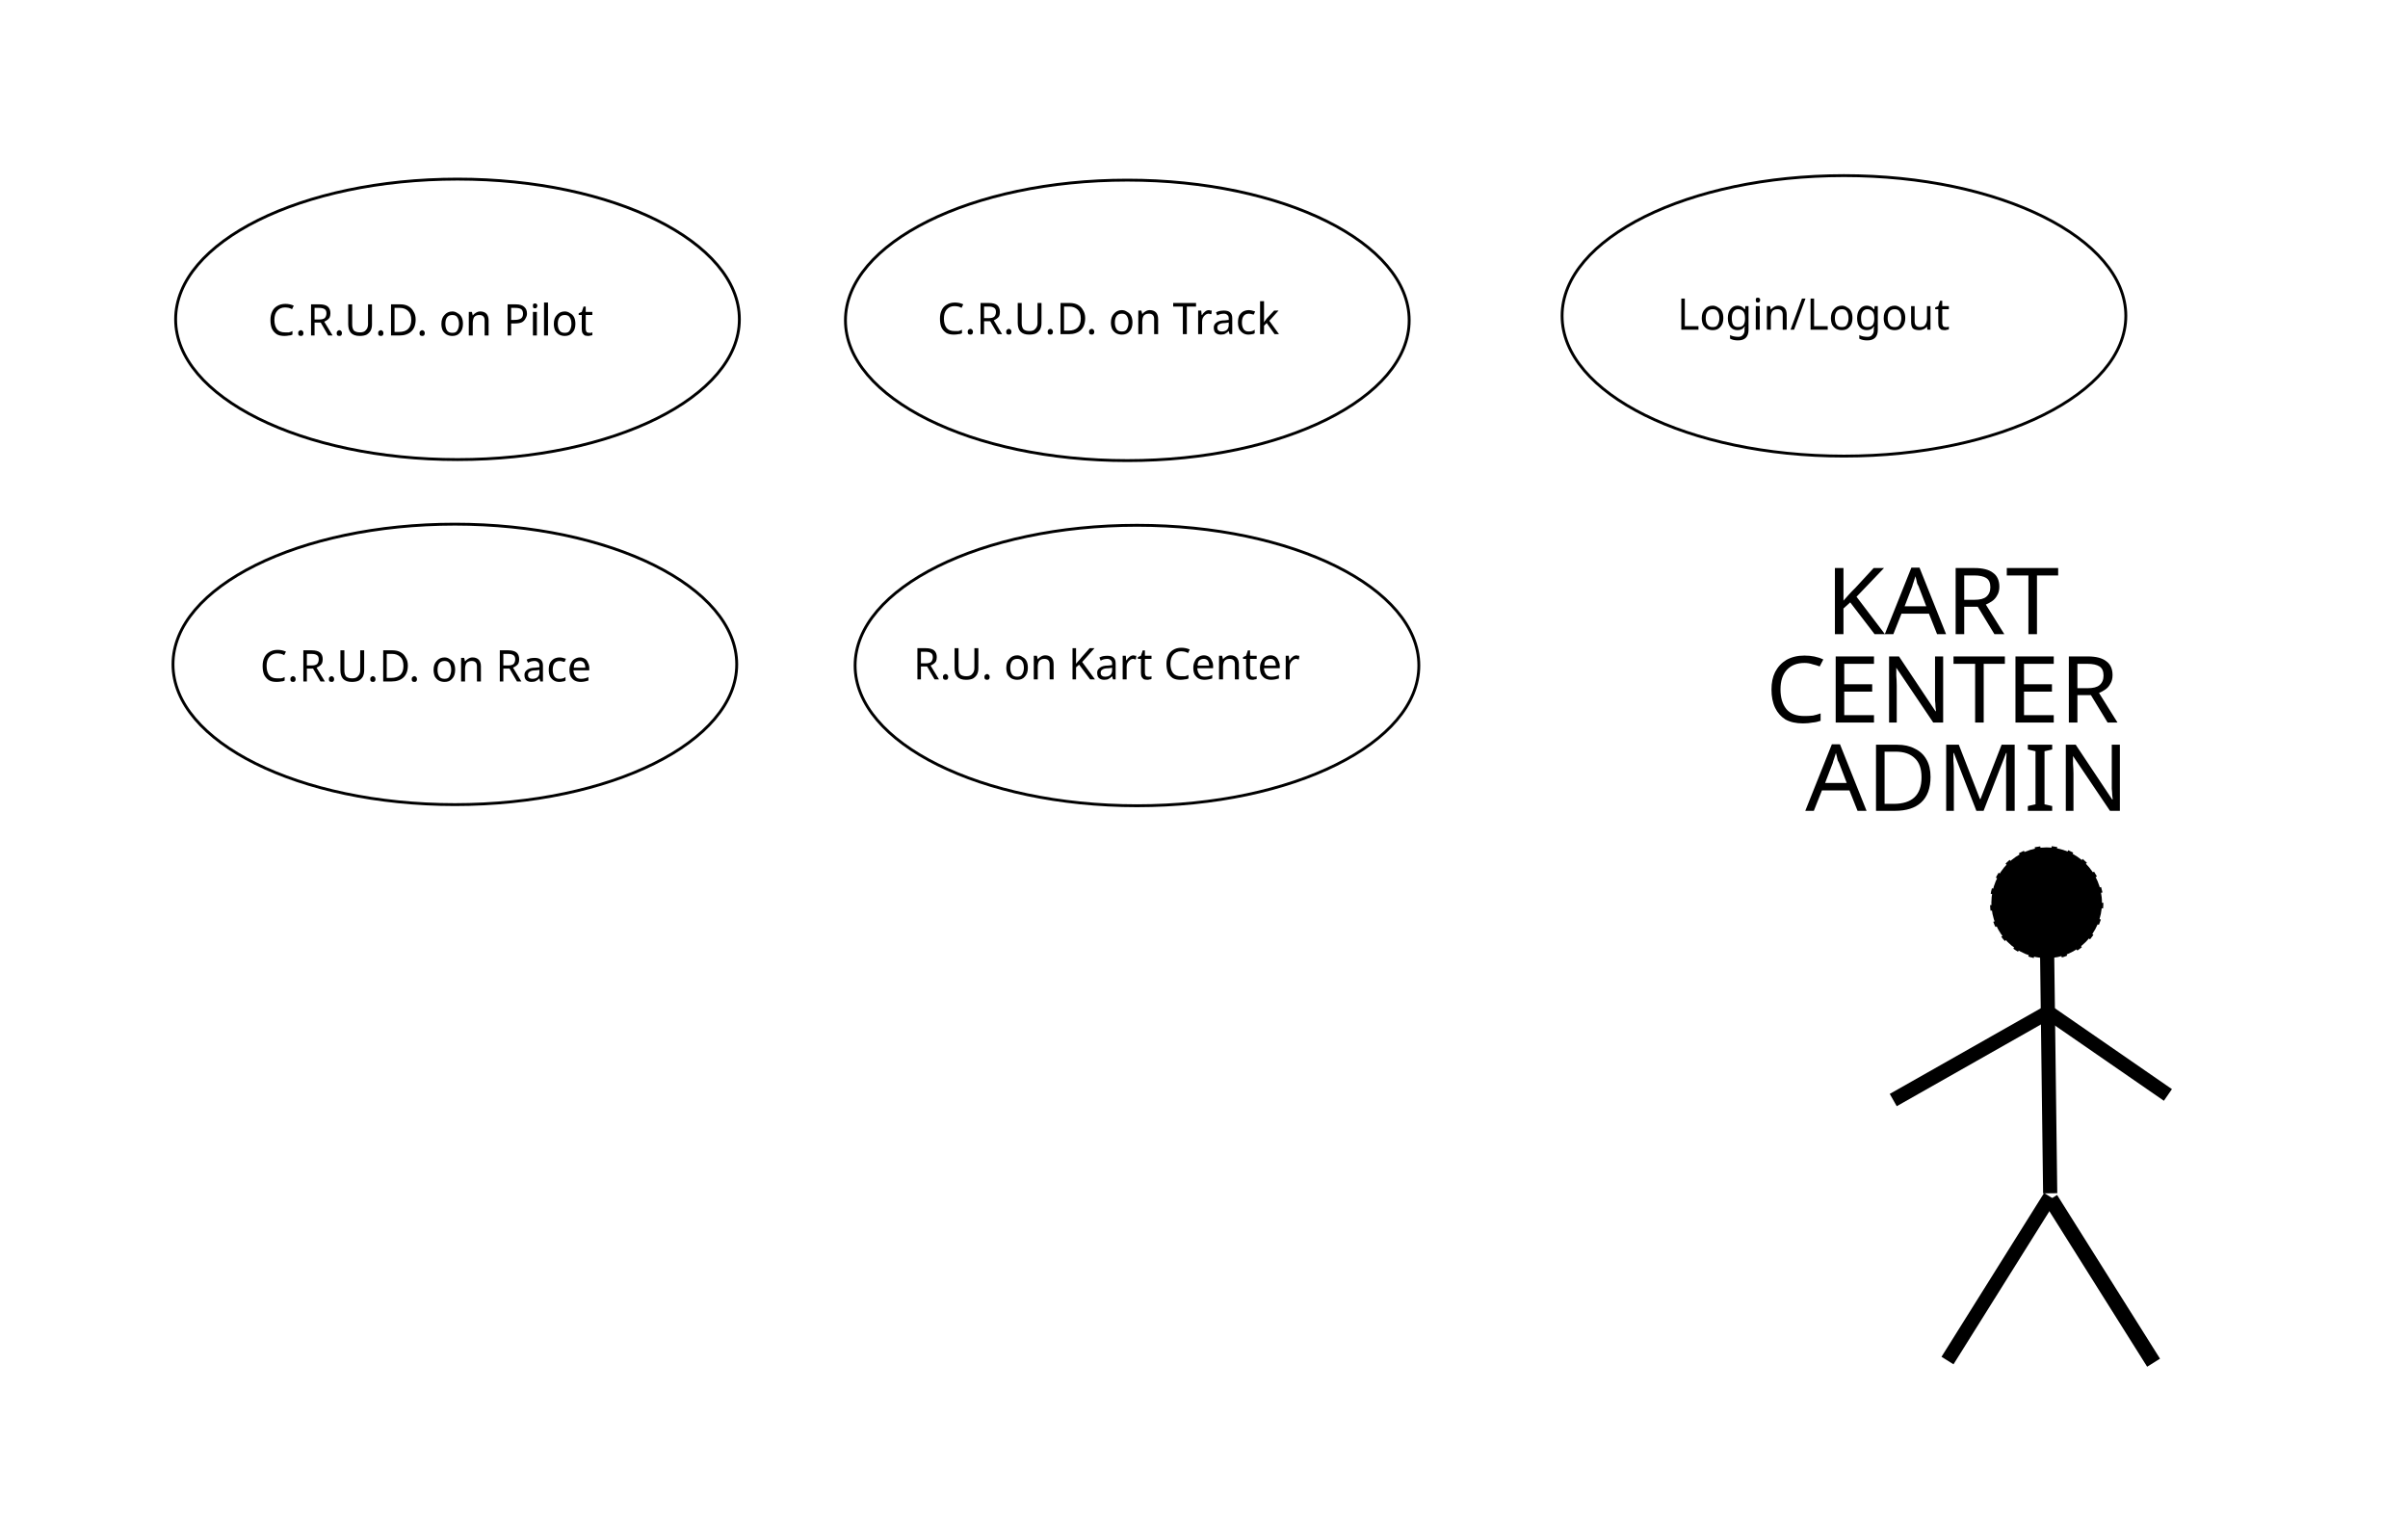
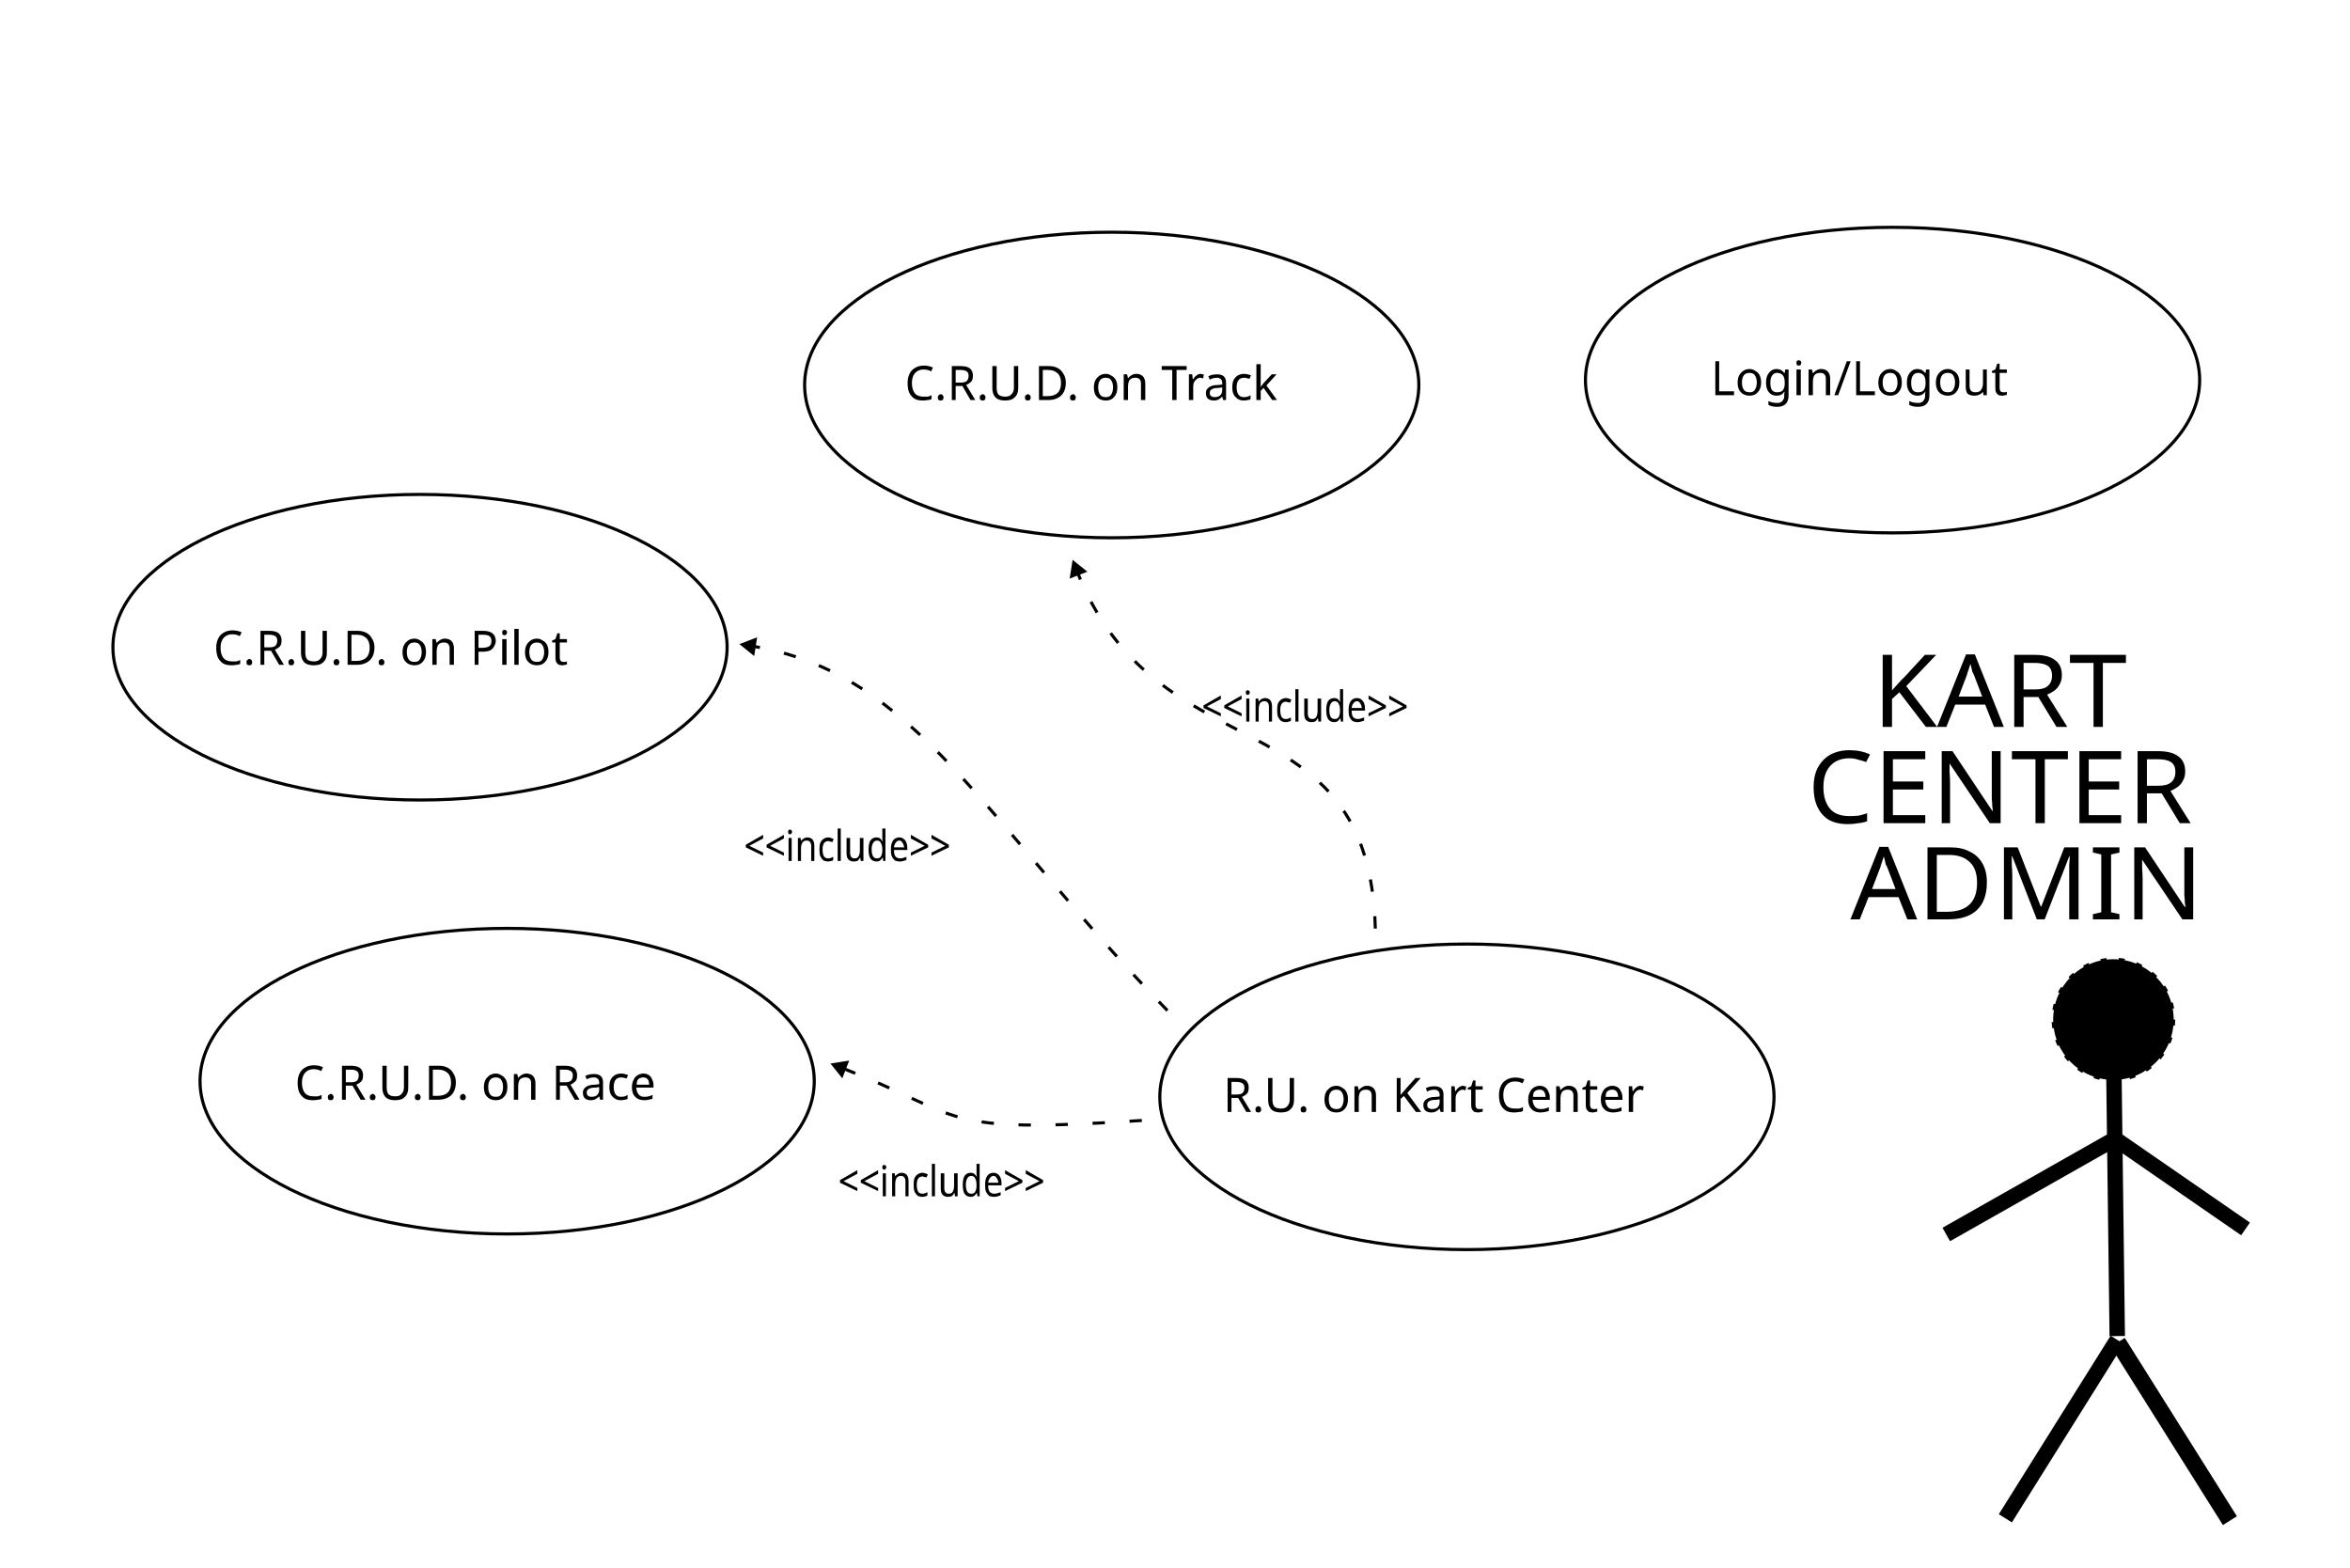
- <svg xmlns="http://www.w3.org/2000/svg" xmlns:xlink="http://www.w3.org/1999/xlink" width="85.004mm" height="53.704mm" viewBox="0 0 85.004 53.704" version="1.1" id="svg1">
+ <svg xmlns="http://www.w3.org/2000/svg" xmlns:xlink="http://www.w3.org/1999/xlink" width="76.138mm" height="50.781mm" viewBox="0 0 76.138 50.781" version="1.1" id="svg1">
  <defs id="defs1">
+     <marker style="overflow:visible" id="Triangle" refX="0" refY="0" orient="auto-start-reverse" markerWidth="1" markerHeight="1" viewBox="0 0 1 1" preserveAspectRatio="xMidYMid">
+       <path transform="scale(0.5)" style="fill:context-stroke;fill-rule:evenodd;stroke:context-stroke;stroke-width:1pt" d="M 5.77,0 -2.88,5 V -5 Z" id="path135" />
+     </marker>
    <rect x="212.676" y="121.963" width="2.73" height="8.101" id="rect4" />
    <linearGradient id="linearGradient2">
      <stop style="stop-color:#000000;stop-opacity:1;" offset="0" id="stop2" />
      <stop style="stop-color:#000000;stop-opacity:0;" offset="1" id="stop3" />
    </linearGradient>
    <linearGradient xlink:href="#linearGradient2" id="linearGradient3" x1="89.293" y1="42.336" x2="102.546" y2="42.336" gradientUnits="userSpaceOnUse" />
  </defs>
-   <g id="layer1" transform="translate(-50.94411,-28.1382)">
-     <text xml:space="preserve" style="font-style:normal;font-variant:normal;font-weight:normal;font-stretch:normal;font-size:1.534px;line-height:1.463px;font-family:Sans;-inkscape-font-specification:'Sans, Normal';font-variant-ligatures:normal;font-variant-caps:normal;font-variant-numeric:normal;font-variant-east-asian:normal;text-align:center;text-anchor:middle;fill:#000000;fill-opacity:1;stroke:#000000;stroke-width:0;stroke-miterlimit:3;stroke-dasharray:none;stroke-dashoffset:0;stroke-opacity:1" x="67.532" y="39.745" id="text1" transform="scale(0.9941409,1.005894)">
-       <tspan style="font-style:normal;font-variant:normal;font-weight:normal;font-stretch:normal;font-size:1.534px;line-height:1.463px;font-family:Sans;-inkscape-font-specification:'Sans, Normal';font-variant-ligatures:normal;font-variant-caps:normal;font-variant-numeric:normal;font-variant-east-asian:normal;text-align:center;text-anchor:middle;fill:#000000;fill-opacity:1;stroke:#000000;stroke-width:0;stroke-miterlimit:3;stroke-dasharray:none;stroke-dashoffset:0;stroke-opacity:1" x="67.532" y="39.745" id="tspan2">C.R.U.D. on Pilot</tspan>
+   <g id="layer1" transform="translate(-54.71995,-26.97283)">
+     <text xml:space="preserve" style="font-style:normal;font-variant:normal;font-weight:normal;font-stretch:normal;font-size:1.534px;line-height:1.463px;font-family:Sans;-inkscape-font-specification:'Sans, Normal';font-variant-ligatures:normal;font-variant-caps:normal;font-variant-numeric:normal;font-variant-east-asian:normal;text-align:center;text-anchor:middle;fill:#000000;fill-opacity:1;stroke:#000000;stroke-width:0;stroke-miterlimit:3;stroke-dasharray:none;stroke-dashoffset:0;stroke-opacity:1" x="68.773" y="48.227" id="text1" transform="scale(0.9941409,1.005894)">
+       <tspan style="font-style:normal;font-variant:normal;font-weight:normal;font-stretch:normal;font-size:1.534px;line-height:1.463px;font-family:Sans;-inkscape-font-specification:'Sans, Normal';font-variant-ligatures:normal;font-variant-caps:normal;font-variant-numeric:normal;font-variant-east-asian:normal;text-align:center;text-anchor:middle;fill:#000000;fill-opacity:1;stroke:#000000;stroke-width:0;stroke-miterlimit:3;stroke-dasharray:none;stroke-dashoffset:0;stroke-opacity:1" x="68.773" y="48.227" id="tspan2">C.R.U.D. on Pilot</tspan>
    </text>
-     <ellipse style="fill:none;stroke:#000000;stroke-width:0.101;stroke-dasharray:none" id="path1" cx="67.094" cy="39.41" rx="9.95" ry="4.95" />
-     <text xml:space="preserve" style="font-style:normal;font-variant:normal;font-weight:normal;font-stretch:normal;font-size:1.534px;line-height:1.463px;font-family:Sans;-inkscape-font-specification:'Sans, Normal';font-variant-ligatures:normal;font-variant-caps:normal;font-variant-numeric:normal;font-variant-east-asian:normal;text-align:center;text-anchor:middle;fill:#000000;fill-opacity:1;stroke:#000000;stroke-width:0;stroke-miterlimit:3;stroke-dasharray:none;stroke-dashoffset:0;stroke-opacity:1" x="67.359" y="51.885" id="text1-4" transform="scale(0.9941409,1.005894)">
-       <tspan style="font-style:normal;font-variant:normal;font-weight:normal;font-stretch:normal;font-size:1.534px;line-height:1.463px;font-family:Sans;-inkscape-font-specification:'Sans, Normal';font-variant-ligatures:normal;font-variant-caps:normal;font-variant-numeric:normal;font-variant-east-asian:normal;text-align:center;text-anchor:middle;fill:#000000;fill-opacity:1;stroke:#000000;stroke-width:0;stroke-miterlimit:3;stroke-dasharray:none;stroke-dashoffset:0;stroke-opacity:1" x="67.359" y="51.885" id="tspan3">C.R.U.D. on Race</tspan>
+     <ellipse style="fill:none;stroke:#000000;stroke-width:0.101;stroke-dasharray:none" id="path1" cx="68.328" cy="47.941" rx="9.95" ry="4.95" />
+     <text xml:space="preserve" style="font-style:normal;font-variant:normal;font-weight:normal;font-stretch:normal;font-size:1.534px;line-height:1.463px;font-family:Sans;-inkscape-font-specification:'Sans, Normal';font-variant-ligatures:normal;font-variant-caps:normal;font-variant-numeric:normal;font-variant-east-asian:normal;text-align:center;text-anchor:middle;fill:#000000;fill-opacity:1;stroke:#000000;stroke-width:0;stroke-miterlimit:3;stroke-dasharray:none;stroke-dashoffset:0;stroke-opacity:1" x="71.534" y="62.235" id="text1-4" transform="scale(0.9941409,1.005894)">
+       <tspan style="font-style:normal;font-variant:normal;font-weight:normal;font-stretch:normal;font-size:1.534px;line-height:1.463px;font-family:Sans;-inkscape-font-specification:'Sans, Normal';font-variant-ligatures:normal;font-variant-caps:normal;font-variant-numeric:normal;font-variant-east-asian:normal;text-align:center;text-anchor:middle;fill:#000000;fill-opacity:1;stroke:#000000;stroke-width:0;stroke-miterlimit:3;stroke-dasharray:none;stroke-dashoffset:0;stroke-opacity:1" x="71.534" y="62.235" id="tspan3">C.R.U.D. on Race</tspan>
    </text>
-     <ellipse style="fill:none;stroke:#000000;stroke-width:0.101;stroke-dasharray:none" id="path1-1" cx="67.001" cy="51.589" rx="9.95" ry="4.95" />
+     <ellipse style="fill:none;stroke:#000000;stroke-width:0.101;stroke-dasharray:none" id="path1-1" cx="71.151" cy="62" rx="9.95" ry="4.95" />
    <text xml:space="preserve" transform="matrix(0.2645833,0,0,0.2645833,-12.37721,-23.42455)" id="text4" style="font-style:normal;font-variant:normal;font-weight:normal;font-stretch:normal;font-size:8px;line-height:8.099px;font-family:Sans;-inkscape-font-specification:'Sans, Normal';font-variant-ligatures:normal;font-variant-caps:normal;font-variant-numeric:normal;font-variant-east-asian:normal;text-align:center;white-space:pre;shape-inside:url(#rect4);display:inline;fill:#000000;fill-opacity:1;stroke:#000000;stroke-width:0.378;stroke-miterlimit:3;stroke-dasharray:none;stroke-dashoffset:0;stroke-opacity:1" />
    <text xml:space="preserve" style="font-style:normal;font-variant:normal;font-weight:normal;font-stretch:normal;font-size:1.534px;line-height:1.463px;font-family:Sans;-inkscape-font-specification:'Sans, Normal';font-variant-ligatures:normal;font-variant-caps:normal;font-variant-numeric:normal;font-variant-east-asian:normal;text-align:center;text-anchor:middle;fill:#000000;fill-opacity:1;stroke:#000000;stroke-width:0;stroke-miterlimit:3;stroke-dasharray:none;stroke-dashoffset:0;stroke-opacity:1" x="91.602" y="39.697" id="text1-2-8" transform="scale(0.9941409,1.005894)">
      <tspan style="font-style:normal;font-variant:normal;font-weight:normal;font-stretch:normal;font-size:1.534px;line-height:1.463px;font-family:Sans;-inkscape-font-specification:'Sans, Normal';font-variant-ligatures:normal;font-variant-caps:normal;font-variant-numeric:normal;font-variant-east-asian:normal;text-align:center;text-anchor:middle;fill:#000000;fill-opacity:1;stroke:#000000;stroke-width:0;stroke-miterlimit:3;stroke-dasharray:none;stroke-dashoffset:0;stroke-opacity:1" x="91.602" y="39.697" id="tspan11">C.R.U.D. on Track</tspan>
    </text>
    <ellipse style="fill:none;stroke:#000000;stroke-width:0.101;stroke-dasharray:none" id="path1-10-1" cx="90.739" cy="39.446" rx="9.95" ry="4.95" />
-     <text xml:space="preserve" style="font-style:normal;font-variant:normal;font-weight:normal;font-stretch:normal;font-size:1.534px;line-height:1.463px;font-family:Sans;-inkscape-font-specification:'Sans, Normal';font-variant-ligatures:normal;font-variant-caps:normal;font-variant-numeric:normal;font-variant-east-asian:normal;text-align:center;text-anchor:middle;fill:#000000;fill-opacity:1;stroke:#000000;stroke-width:0;stroke-miterlimit:3;stroke-dasharray:none;stroke-dashoffset:0;stroke-opacity:1" x="91.529" y="51.813" id="text1-2-8-3" transform="scale(0.9941409,1.005894)">
-       <tspan style="font-style:normal;font-variant:normal;font-weight:normal;font-stretch:normal;font-size:1.534px;line-height:1.463px;font-family:Sans;-inkscape-font-specification:'Sans, Normal';font-variant-ligatures:normal;font-variant-caps:normal;font-variant-numeric:normal;font-variant-east-asian:normal;text-align:center;text-anchor:middle;fill:#000000;fill-opacity:1;stroke:#000000;stroke-width:0;stroke-miterlimit:3;stroke-dasharray:none;stroke-dashoffset:0;stroke-opacity:1" x="91.529" y="51.813" id="tspan11-0">R.U. on Kart Center</tspan>
+     <text xml:space="preserve" style="font-style:normal;font-variant:normal;font-weight:normal;font-stretch:normal;font-size:1.534px;line-height:1.463px;font-family:Sans;-inkscape-font-specification:'Sans, Normal';font-variant-ligatures:normal;font-variant-caps:normal;font-variant-numeric:normal;font-variant-east-asian:normal;text-align:center;text-anchor:middle;fill:#000000;fill-opacity:1;stroke:#000000;stroke-width:0;stroke-miterlimit:3;stroke-dasharray:none;stroke-dashoffset:0;stroke-opacity:1" x="102.761" y="62.626" id="text1-2-8-3" transform="scale(0.9941409,1.005894)">
+       <tspan style="font-style:normal;font-variant:normal;font-weight:normal;font-stretch:normal;font-size:1.534px;line-height:1.463px;font-family:Sans;-inkscape-font-specification:'Sans, Normal';font-variant-ligatures:normal;font-variant-caps:normal;font-variant-numeric:normal;font-variant-east-asian:normal;text-align:center;text-anchor:middle;fill:#000000;fill-opacity:1;stroke:#000000;stroke-width:0;stroke-miterlimit:3;stroke-dasharray:none;stroke-dashoffset:0;stroke-opacity:1" x="102.761" y="62.626" id="tspan11-0">R.U. on Kart Center</tspan>
    </text>
-     <ellipse style="fill:none;stroke:#000000;stroke-width:0.101;stroke-dasharray:none" id="path1-10-1-3" cx="91.08" cy="51.629" rx="9.95" ry="4.95" />
+     <ellipse style="fill:none;stroke:#000000;stroke-width:0.101;stroke-dasharray:none" id="path1-10-1-3" cx="102.247" cy="62.507" rx="9.95" ry="4.95" />
    <ellipse style="fill:#000000;fill-opacity:1;stroke:#000000;stroke-width:0.098;stroke-miterlimit:3;stroke-dasharray:0.195, 0.391;stroke-dashoffset:0;stroke-opacity:1" id="path13" cx="123.193" cy="60.004" rx="1.952" ry="1.955" />
    <path style="fill:#000000;fill-opacity:1;stroke:#000000;stroke-width:0.5;stroke-miterlimit:3;stroke-dasharray:none;stroke-dashoffset:0;stroke-opacity:1" d="m 123.186,59.974 0.131,10.284" id="path14" />
    <path style="fill:#000000;fill-opacity:1;stroke:#000000;stroke-width:0.5;stroke-miterlimit:3;stroke-dasharray:none;stroke-dashoffset:0;stroke-opacity:1" d="m 123.181,63.904 -5.404,3.063" id="path15" />
    <path style="fill:#000000;fill-opacity:1;stroke:#000000;stroke-width:0.5;stroke-miterlimit:3;stroke-dasharray:none;stroke-dashoffset:0;stroke-opacity:1" d="m 127.473,66.787 -4.375,-3.022" id="path16" />
    <path style="fill:#000000;fill-opacity:1;stroke:#000000;stroke-width:0.5;stroke-miterlimit:3;stroke-dasharray:none;stroke-dashoffset:0;stroke-opacity:1" d="m 123.314,70.38 -3.622,5.782" id="path17" />
    <path style="fill:#000000;fill-opacity:1;stroke:#000000;stroke-width:0.536;stroke-miterlimit:3;stroke-dasharray:none;stroke-dashoffset:0;stroke-opacity:1" d="m 126.967,76.238 -3.633,-5.778" id="path18" />
    <text xml:space="preserve" style="font-style:normal;font-variant:normal;font-weight:normal;font-stretch:normal;font-size:3.329px;line-height:3.175px;font-family:Sans;-inkscape-font-specification:'Sans, Normal';font-variant-ligatures:normal;font-variant-caps:normal;font-variant-numeric:normal;font-variant-east-asian:normal;text-align:center;text-anchor:middle;fill:#000000;fill-opacity:1;stroke:#000000;stroke-width:0.001;stroke-miterlimit:3;stroke-dasharray:none;stroke-dashoffset:0;stroke-opacity:1" x="120.437" y="51.425" id="text1-2-1-8" transform="scale(1.017891,0.9824237)">
      <tspan style="font-style:normal;font-variant:normal;font-weight:normal;font-stretch:normal;font-size:3.329px;line-height:3.175px;font-family:Sans;-inkscape-font-specification:'Sans, Normal';font-variant-ligatures:normal;font-variant-caps:normal;font-variant-numeric:normal;font-variant-east-asian:normal;text-align:center;text-anchor:middle;fill:#000000;fill-opacity:1;stroke:#000000;stroke-width:0.001;stroke-miterlimit:3;stroke-dasharray:none;stroke-dashoffset:0;stroke-opacity:1" x="120.437" y="51.425" id="tspan8">KART</tspan>
      <tspan style="font-style:normal;font-variant:normal;font-weight:normal;font-stretch:normal;font-size:3.329px;line-height:3.175px;font-family:Sans;-inkscape-font-specification:'Sans, Normal';font-variant-ligatures:normal;font-variant-caps:normal;font-variant-numeric:normal;font-variant-east-asian:normal;text-align:center;text-anchor:middle;fill:#000000;fill-opacity:1;stroke:#000000;stroke-width:0.001;stroke-miterlimit:3;stroke-dasharray:none;stroke-dashoffset:0;stroke-opacity:1" x="120.437" y="54.6" id="tspan10">CENTER</tspan>
      <tspan style="font-style:normal;font-variant:normal;font-weight:normal;font-stretch:normal;font-size:3.329px;line-height:3.175px;font-family:Sans;-inkscape-font-specification:'Sans, Normal';font-variant-ligatures:normal;font-variant-caps:normal;font-variant-numeric:normal;font-variant-east-asian:normal;text-align:center;text-anchor:middle;fill:#000000;fill-opacity:1;stroke:#000000;stroke-width:0.001;stroke-miterlimit:3;stroke-dasharray:none;stroke-dashoffset:0;stroke-opacity:1" x="120.437" y="57.775" id="tspan9">ADMIN</tspan>
    </text>
    <text xml:space="preserve" style="font-style:normal;font-variant:normal;font-weight:normal;font-stretch:normal;font-size:1.534px;line-height:1.463px;font-family:Sans;-inkscape-font-specification:'Sans, Normal';font-variant-ligatures:normal;font-variant-caps:normal;font-variant-numeric:normal;font-variant-east-asian:normal;text-align:center;text-anchor:middle;fill:#000000;fill-opacity:1;stroke:#000000;stroke-width:0;stroke-miterlimit:3;stroke-dasharray:none;stroke-dashoffset:0;stroke-opacity:1" x="116.633" y="39.543" id="text1-2-8-3-5" transform="scale(0.9941409,1.005894)">
      <tspan style="font-style:normal;font-variant:normal;font-weight:normal;font-stretch:normal;font-size:1.534px;line-height:1.463px;font-family:Sans;-inkscape-font-specification:'Sans, Normal';font-variant-ligatures:normal;font-variant-caps:normal;font-variant-numeric:normal;font-variant-east-asian:normal;text-align:center;text-anchor:middle;fill:#000000;fill-opacity:1;stroke:#000000;stroke-width:0;stroke-miterlimit:3;stroke-dasharray:none;stroke-dashoffset:0;stroke-opacity:1" x="116.633" y="39.543" id="tspan1">Login/Logout</tspan>
    </text>
    <ellipse style="fill:none;stroke:#000000;stroke-width:0.101;stroke-dasharray:none" id="path1-10-1-3-0" cx="116.037" cy="39.287" rx="9.95" ry="4.95" />
+     <text xml:space="preserve" style="font-style:normal;font-variant:normal;font-weight:normal;font-stretch:normal;font-size:1.274px;line-height:1.215px;font-family:Sans;-inkscape-font-specification:'Sans, Normal';font-variant-ligatures:normal;font-variant-caps:normal;font-variant-numeric:normal;font-variant-east-asian:normal;text-align:center;text-anchor:middle;fill:#000000;fill-opacity:1;stroke:#000000;stroke-width:0;stroke-miterlimit:3;stroke-dasharray:none;stroke-dashoffset:0;stroke-opacity:1" x="93.329" y="60.556" id="text1-2-7-2-5-2-8-1-3" transform="scale(0.9213119,1.085409)">
+       <tspan style="font-style:normal;font-variant:normal;font-weight:normal;font-stretch:normal;font-size:1.274px;line-height:1.215px;font-family:Sans;-inkscape-font-specification:'Sans, Normal';font-variant-ligatures:normal;font-variant-caps:normal;font-variant-numeric:normal;font-variant-east-asian:normal;text-align:center;text-anchor:middle;fill:#000000;fill-opacity:1;stroke:#000000;stroke-width:0;stroke-miterlimit:3;stroke-dasharray:none;stroke-dashoffset:0;stroke-opacity:1" x="93.329" y="60.556" id="tspan4-3-7-4-4-7-0-1">&lt;&lt;include&gt;&gt;</tspan>
+     </text>
+     <g id="g1" transform="translate(28.63937,10.37736)">
+       <text xml:space="preserve" style="font-style:normal;font-variant:normal;font-weight:normal;font-stretch:normal;font-size:1.274px;line-height:1.215px;font-family:Sans;-inkscape-font-specification:'Sans, Normal';font-variant-ligatures:normal;font-variant-caps:normal;font-variant-numeric:normal;font-variant-east-asian:normal;text-align:center;text-anchor:middle;fill:#000000;fill-opacity:1;stroke:#000000;stroke-width:0;stroke-miterlimit:3;stroke-dasharray:none;stroke-dashoffset:0;stroke-opacity:1" x="59.261" y="40.987" id="text1-2-7-2-5-2-8-1-3-5" transform="scale(0.9213119,1.085409)">
+         <tspan style="font-style:normal;font-variant:normal;font-weight:normal;font-stretch:normal;font-size:1.274px;line-height:1.215px;font-family:Sans;-inkscape-font-specification:'Sans, Normal';font-variant-ligatures:normal;font-variant-caps:normal;font-variant-numeric:normal;font-variant-east-asian:normal;text-align:center;text-anchor:middle;fill:#000000;fill-opacity:1;stroke:#000000;stroke-width:0;stroke-miterlimit:3;stroke-dasharray:none;stroke-dashoffset:0;stroke-opacity:1" x="59.261" y="40.987" id="tspan4-3-7-4-4-7-0-1-3">&lt;&lt;include&gt;&gt;</tspan>
+       </text>
+     </g>
+     <g id="g1-9" transform="translate(43.46831,5.862005)">
+       <text xml:space="preserve" style="font-style:normal;font-variant:normal;font-weight:normal;font-stretch:normal;font-size:1.274px;line-height:1.215px;font-family:Sans;-inkscape-font-specification:'Sans, Normal';font-variant-ligatures:normal;font-variant-caps:normal;font-variant-numeric:normal;font-variant-east-asian:normal;text-align:center;text-anchor:middle;fill:#000000;fill-opacity:1;stroke:#000000;stroke-width:0;stroke-miterlimit:3;stroke-dasharray:none;stroke-dashoffset:0;stroke-opacity:1" x="59.261" y="40.987" id="text1-2-7-2-5-2-8-1-3-1" transform="scale(0.9213119,1.085409)">
+         <tspan style="font-style:normal;font-variant:normal;font-weight:normal;font-stretch:normal;font-size:1.274px;line-height:1.215px;font-family:Sans;-inkscape-font-specification:'Sans, Normal';font-variant-ligatures:normal;font-variant-caps:normal;font-variant-numeric:normal;font-variant-east-asian:normal;text-align:center;text-anchor:middle;fill:#000000;fill-opacity:1;stroke:#000000;stroke-width:0;stroke-miterlimit:3;stroke-dasharray:none;stroke-dashoffset:0;stroke-opacity:1" x="59.261" y="40.987" id="tspan4-3-7-4-4-7-0-1-2">&lt;&lt;include&gt;&gt;</tspan>
+       </text>
+     </g>
+     <path style="fill:none;stroke:#000000;stroke-width:0.1;stroke-miterlimit:3;stroke-dasharray:0.4, 0.8;stroke-dashoffset:0;marker-end:url(#Triangle)" d="M 99.279,57.056 C 99.081,49.395 92.201,52.158 89.6,45.441" id="path2" />
+     <path style="fill:none;stroke:#000000;stroke-width:0.1;stroke-miterlimit:3;stroke-dasharray:0.4, 0.8;stroke-dashoffset:0;marker-end:url(#Triangle)" d="M 92.543,59.712 C 86.604,53.593 84.404,48.741 79.028,47.896" id="path3" />
+     <path style="fill:none;stroke:#000000;stroke-width:0.1;stroke-miterlimit:3;stroke-dasharray:0.4, 0.8;stroke-dashoffset:0;marker-end:url(#Triangle)" d="m 91.715,63.273 c -6.739,0.447 -5.605,-0.106 -9.759,-1.716" id="path4" />
  </g>
</svg>
